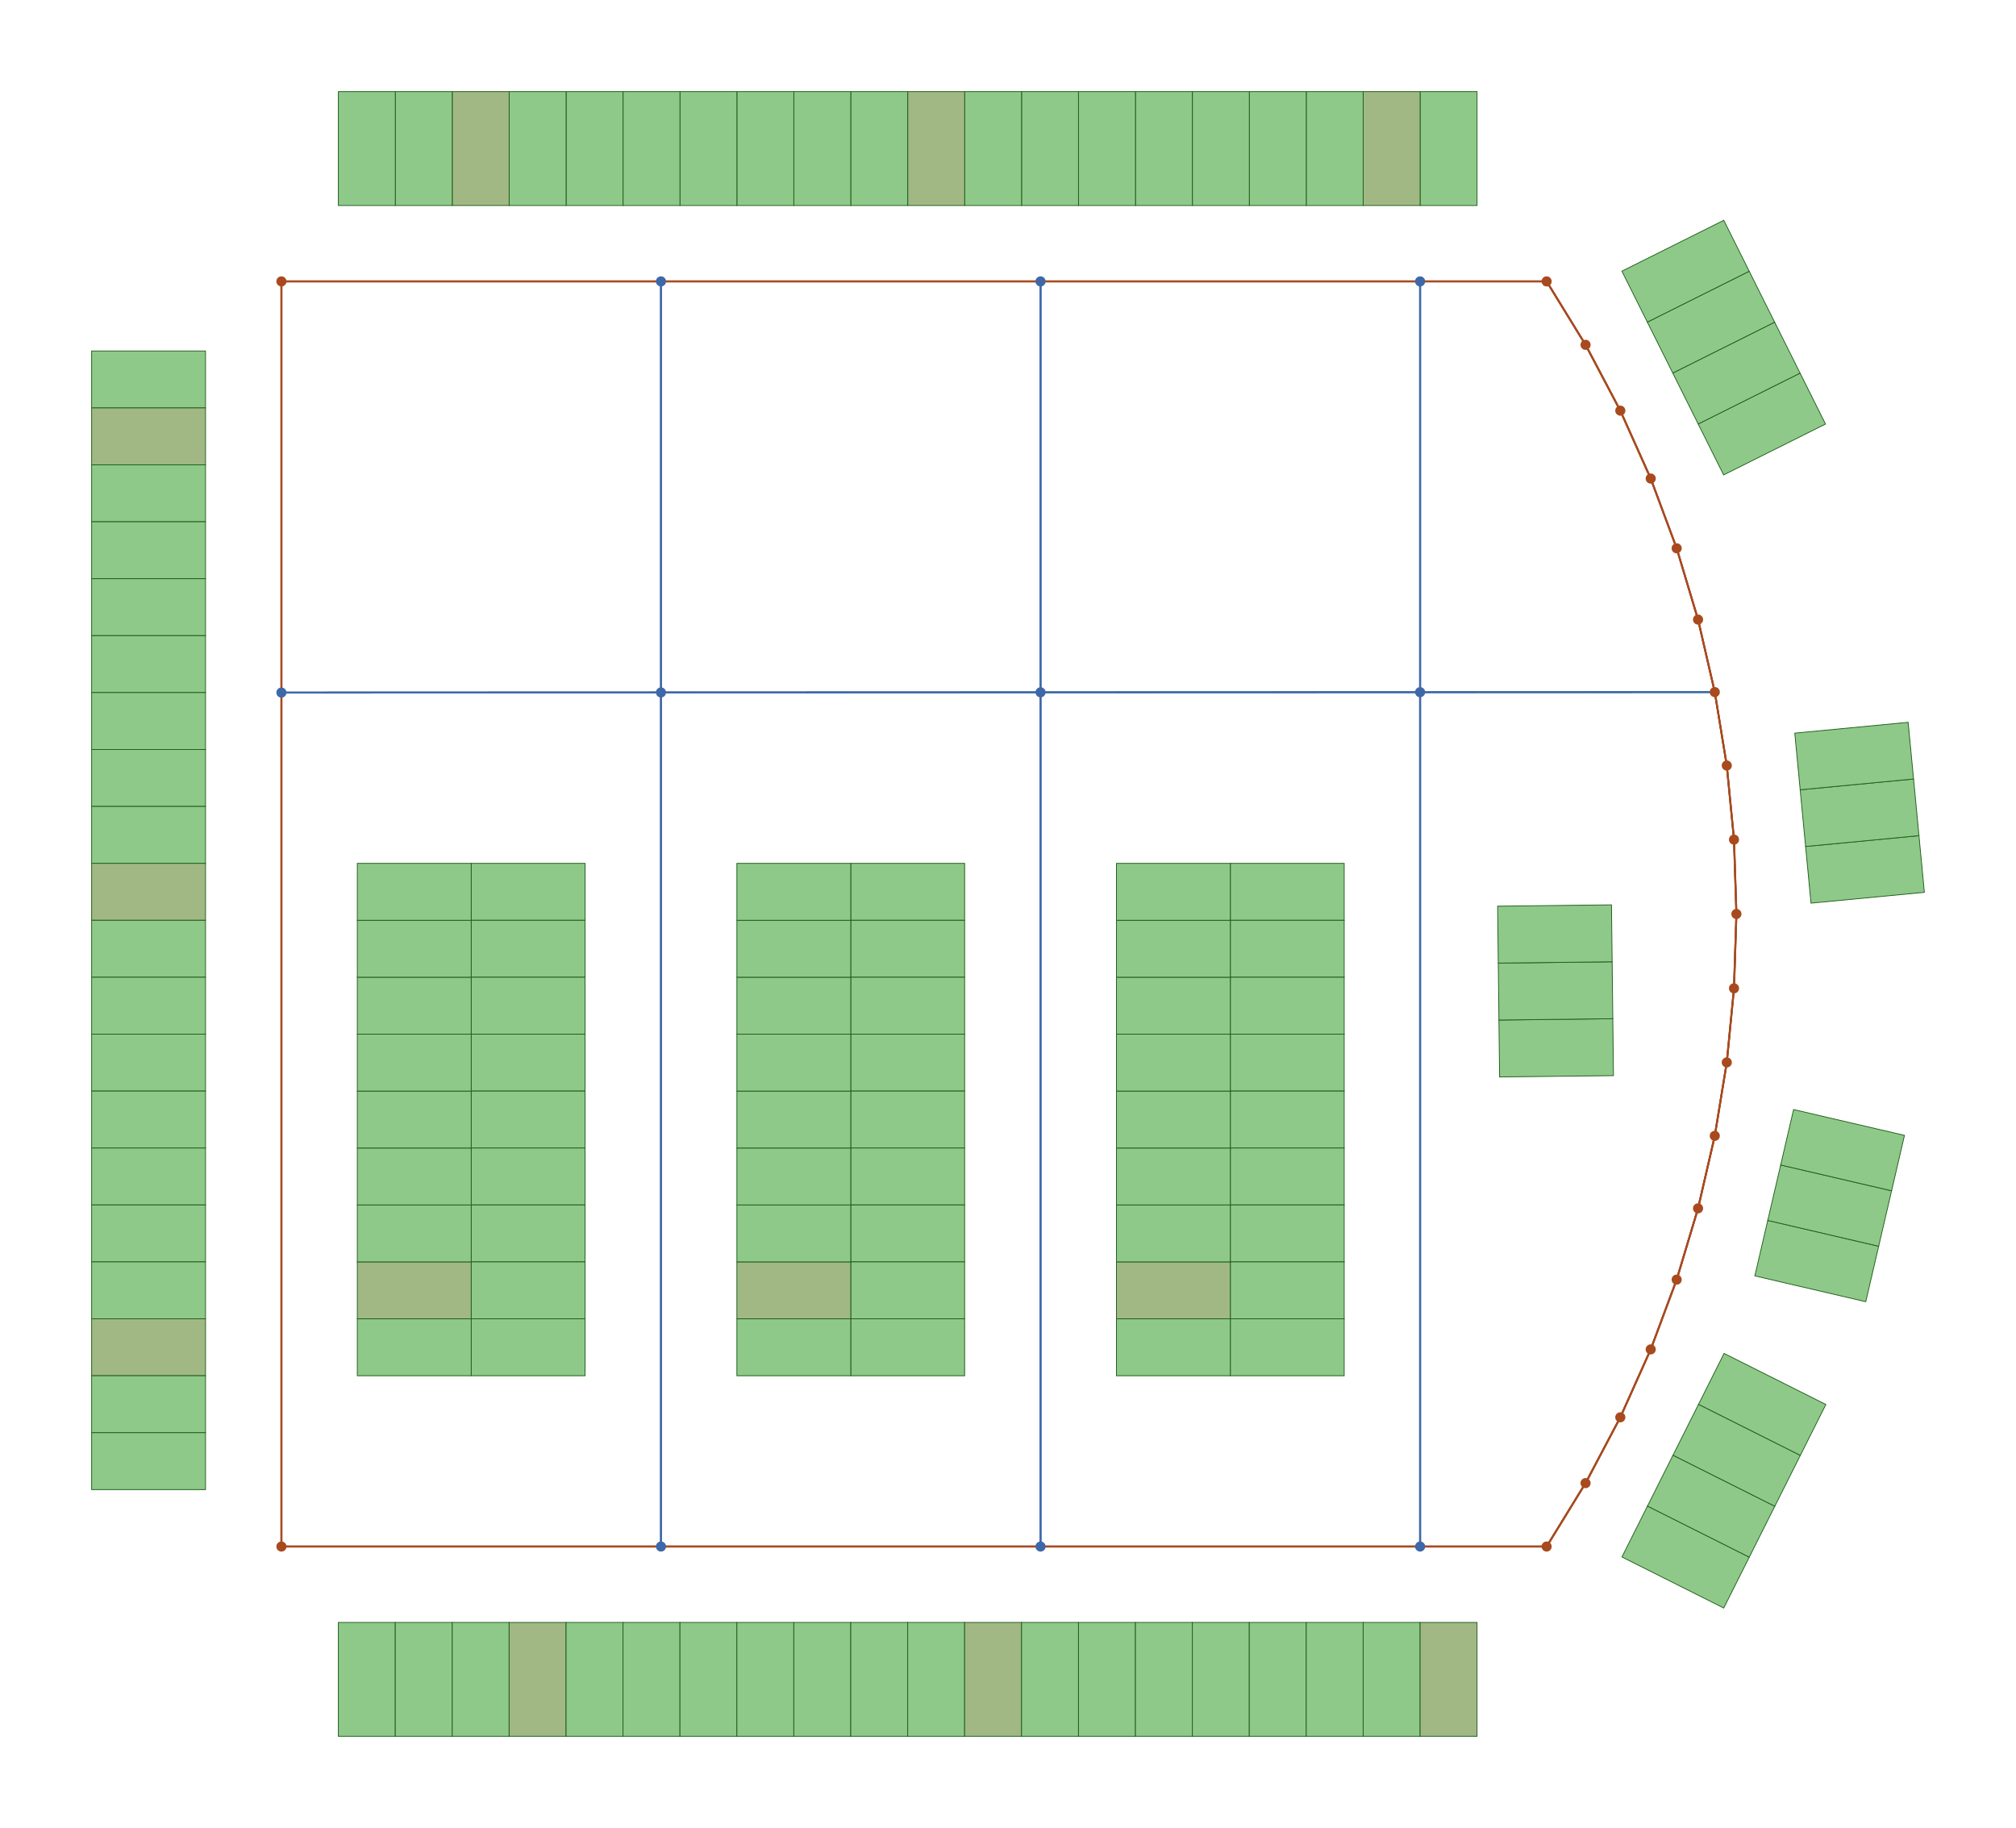
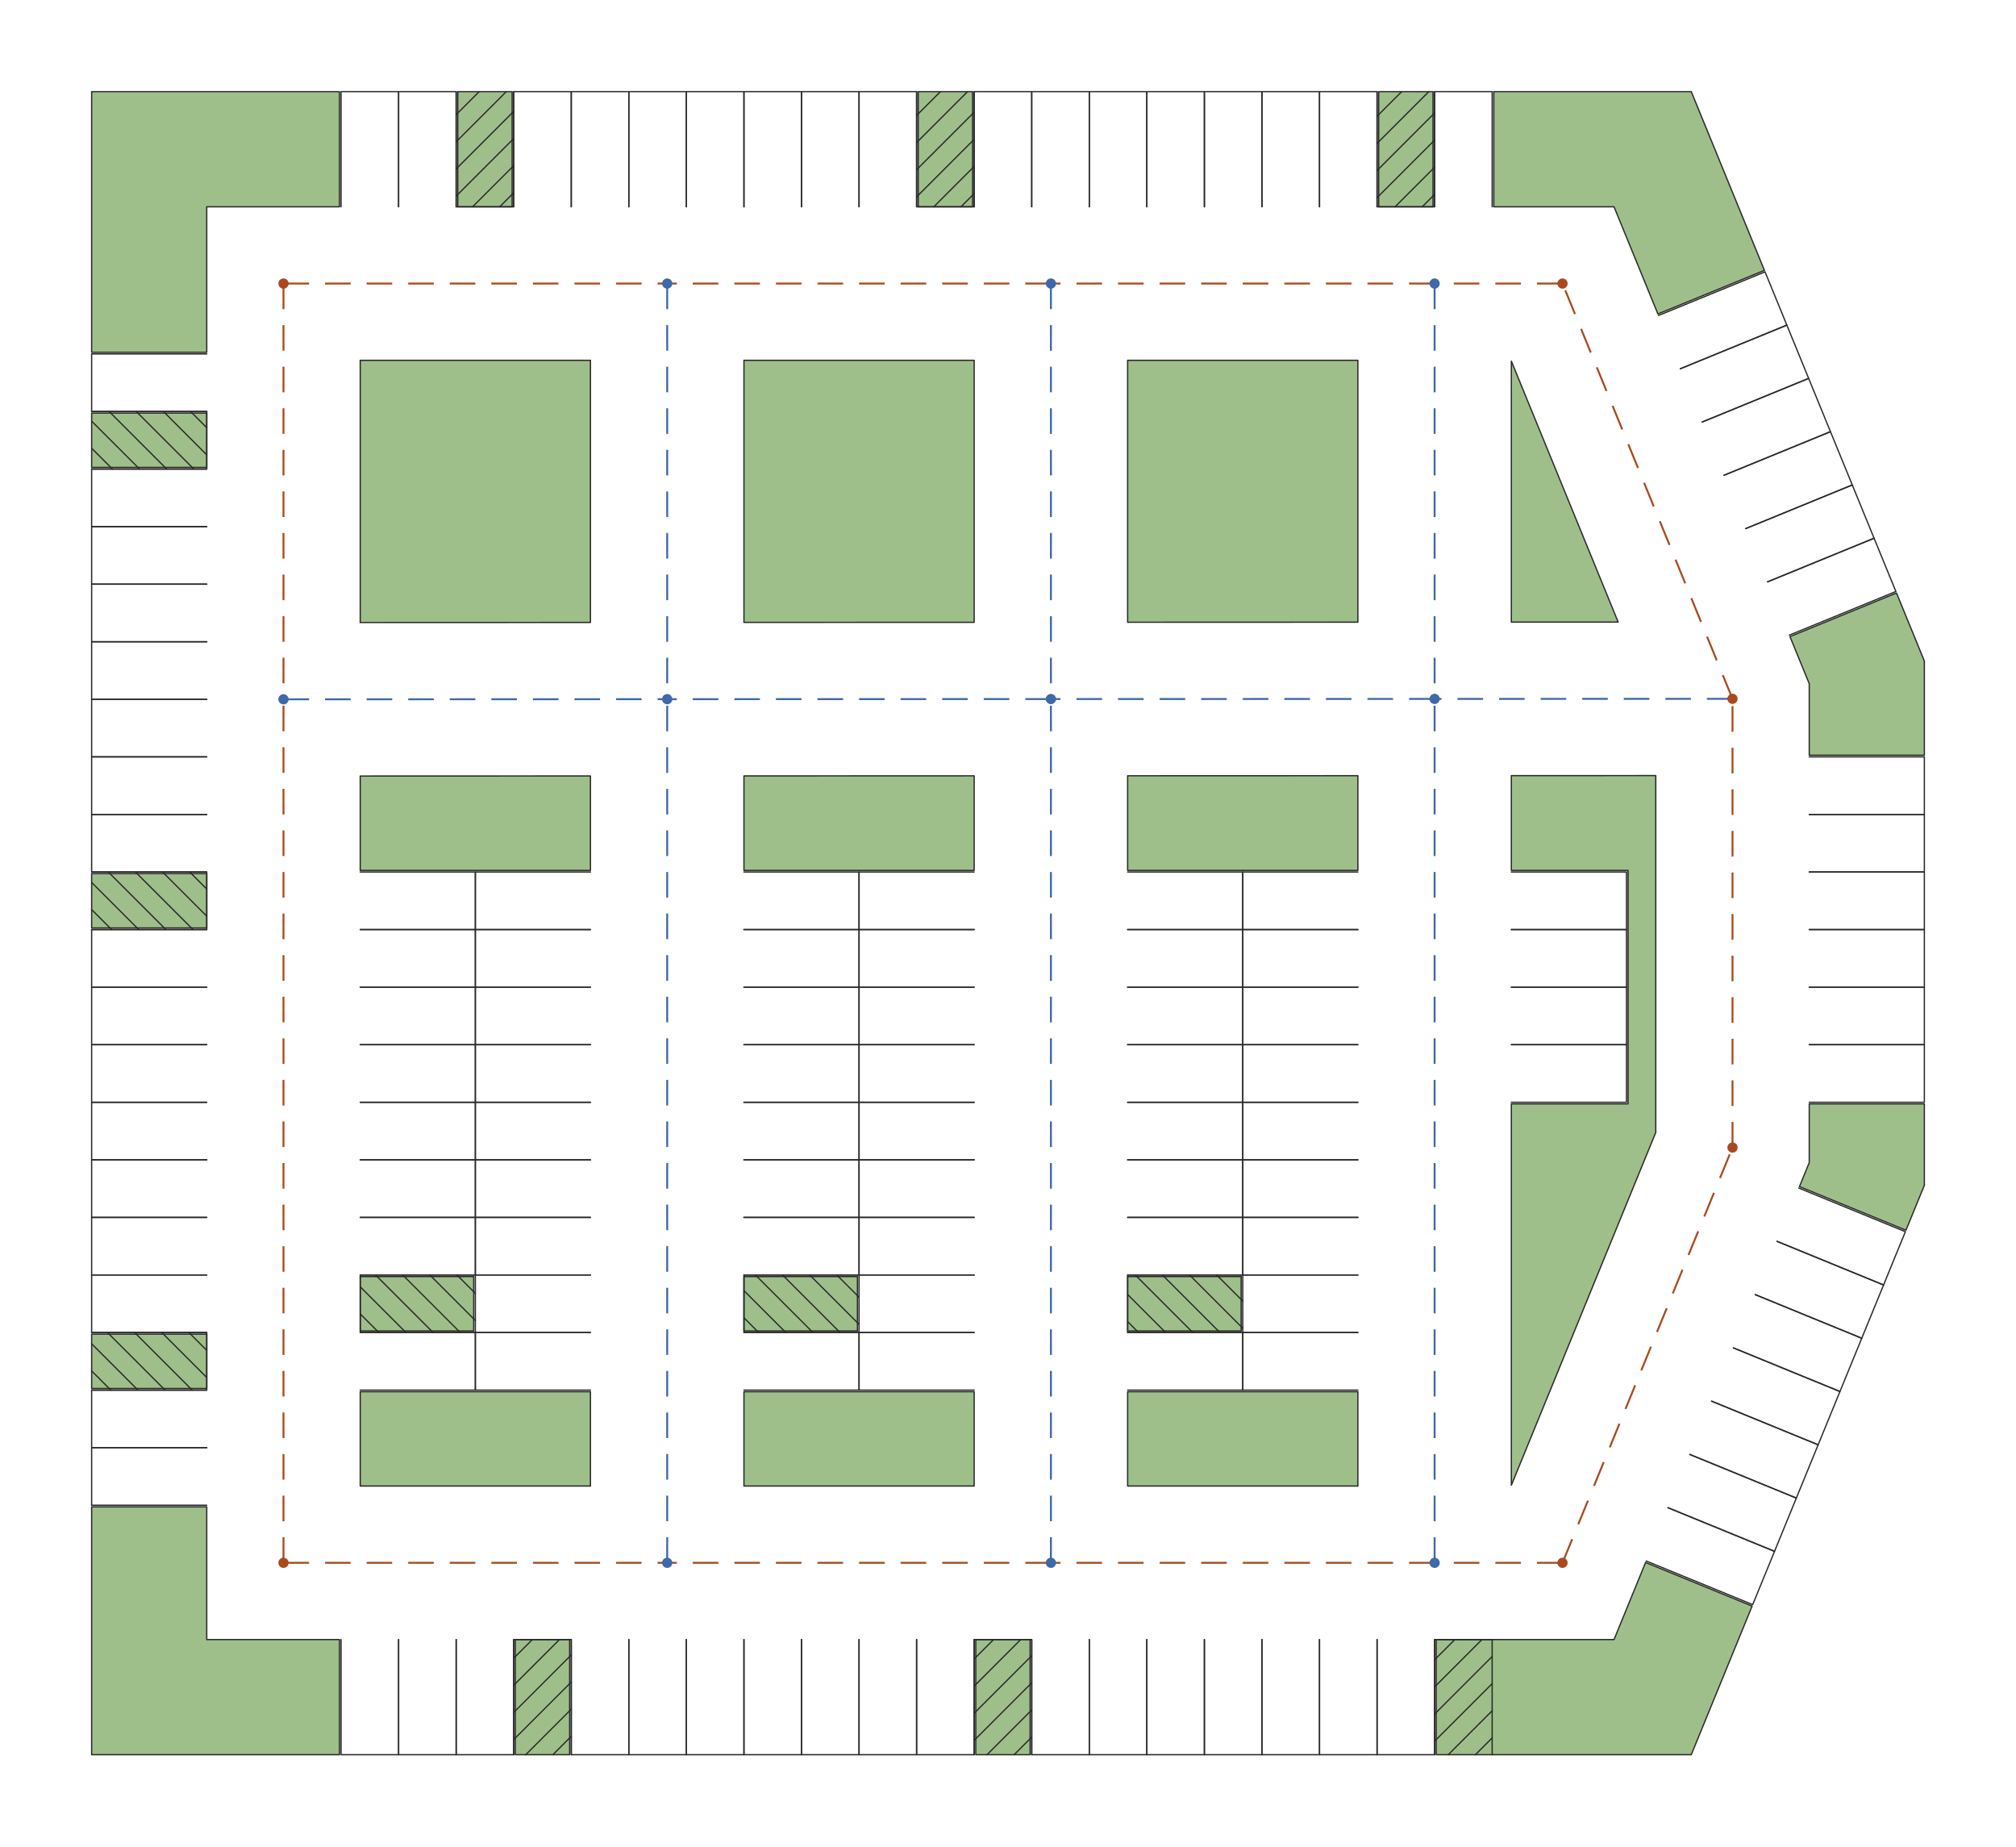
- <svg xmlns="http://www.w3.org/2000/svg" width="637.366" height="577.942" viewBox="-44.486 -44.486 318.683 288.971" preserveAspectRatio="xMidYMid meet">
-   <style>polygon,line{vector-effect:non-scaling-stroke}</style>
+ <svg xmlns="http://www.w3.org/2000/svg" width="630.479" height="577.316" viewBox="-44.329 -44.329 315.240 288.658" preserveAspectRatio="xMidYMid meet">
+   <style>polygon,polyline,line,path{vector-effect:non-scaling-stroke}</style>
  <g transform="translate(0,200) scale(1,-1)">
-     <g id="boundary" fill="none" stroke="#222" stroke-width="0.5">
-       <polygon points="0,0 200,0 206.154,10.026 211.647,20.429 216.454,31.166 220.557,42.192 223.937,53.460 226.581,64.923 228.478,76.533 229.619,88.242 230,100 229.619,111.758 228.478,123.467 226.581,135.077 223.937,146.540 220.557,157.808 216.454,168.834 211.647,179.571 206.154,189.974 200,200 0,200" />
+     <g id="islands" fill="#9fbf8a" fill-rule="evenodd" stroke="none">
+       <path d="M8.750 -30 L8.750 -12 L-12 -12 L-12 8.750 L-30 8.750 L-30 -30 Z" />
+       <path d="M-12 27.250 L-12 35.750 L-30 35.750 L-30 27.250 Z" />
+       <path d="M-12 99.250 L-12 107.750 L-30 107.750 L-30 99.250 Z" />
+       <path d="M-12 171.250 L-12 179.750 L-30 179.750 L-30 171.250 Z" />
+       <path d="M-12 189.250 L-12 212 L8.750 212 L8.750 230 L-30 230 L-30 189.250 Z" />
+       <path d="M35.750 212 L35.750 230 L27.250 230 L27.250 212 Z" />
+       <path d="M44.750 -30 L44.750 -12 L36.250 -12 L36.250 -30 Z" />
+       <path d="M107.750 212 L107.750 230 L99.250 230 L99.250 212 Z" />
+       <path d="M116.750 -30 L116.750 -12 L108.250 -12 L108.250 -30 Z" />
+       <path d="M179.750 212 L179.750 230 L171.250 230 L171.250 212 Z" />
+       <path d="M220.134 -30 L229.646 -6.768 L212.988 0.052 L208.054 -12 L180.250 -12 L180.250 -30 Z" />
+       <path d="M208.054 212 L214.916 195.240 L231.574 202.060 L220.134 230 L189.250 230 L189.250 212 Z" />
+       <path d="M238.581 137.438 L238.581 126.250 L256.581 126.250 L256.581 140.981 L252.224 151.624 L235.566 144.803 Z" />
+       <path d="M253.706 51.997 L256.581 59.019 L256.581 71.750 L238.581 71.750 L238.581 62.562 L237.049 58.818 Z" />
+       <path d="M48 12 L48 26.750 L12 26.750 L12 12 Z" />
+       <path d="M29.750 36.250 L29.750 44.750 L12 44.750 L12 36.250 Z" />
+       <path d="M48 108.250 L48 123.016 L12 123.004 L12 108.250 Z" />
+       <path d="M48 147.016 L48 188 L12 188 L12 147.004 Z" />
+       <path d="M108 12 L108 26.750 L72 26.750 L72 12 Z" />
+       <path d="M89.750 36.250 L89.750 44.750 L72 44.750 L72 36.250 Z" />
+       <path d="M108 108.250 L108 123.037 L72 123.024 L72 108.250 Z" />
+       <path d="M108 147.037 L108 188 L72 188 L72 147.024 Z" />
+       <path d="M168 12 L168 26.750 L132 26.750 L132 12 Z" />
+       <path d="M149.750 36.250 L149.750 44.750 L132 44.750 L132 36.250 Z" />
+       <path d="M168 108.250 L168 123.057 L132 123.045 L132 108.250 Z" />
+       <path d="M168 147.057 L168 188 L132 188 L132 147.045 Z" />
+       <path d="M214.581 67.284 L214.581 123.073 L192 123.065 L192 108.250 L210.250 108.250 L210.250 71.750 L192 71.750 L192 12.131 Z" />
+       <path d="M208.704 147.071 L192 187.869 L192 147.065 Z" />
    </g>
-     <g id="stalls" stroke="#1f5f1a" stroke-width="0.25">
-       <polygon points="9,-30 18,-30 18,-12 9,-12" fill="#8fc98a" />
-       <polygon points="18,-30 27,-30 27,-12 18,-12" fill="#8fc98a" />
-       <polygon points="27,-30 36,-30 36,-12 27,-12" fill="#8fc98a" />
-       <polygon points="36,-30 45,-30 45,-12 36,-12" fill="#a1b885" />
-       <polygon points="45,-30 54,-30 54,-12 45,-12" fill="#8fc98a" />
-       <polygon points="54,-30 63,-30 63,-12 54,-12" fill="#8fc98a" />
-       <polygon points="63,-30 72,-30 72,-12 63,-12" fill="#8fc98a" />
-       <polygon points="72,-30 81,-30 81,-12 72,-12" fill="#8fc98a" />
-       <polygon points="81,-30 90,-30 90,-12 81,-12" fill="#8fc98a" />
-       <polygon points="90,-30 99,-30 99,-12 90,-12" fill="#8fc98a" />
-       <polygon points="99,-30 108,-30 108,-12 99,-12" fill="#8fc98a" />
-       <polygon points="108,-30 117,-30 117,-12 108,-12" fill="#a1b885" />
-       <polygon points="117,-30 126,-30 126,-12 117,-12" fill="#8fc98a" />
-       <polygon points="126,-30 135,-30 135,-12 126,-12" fill="#8fc98a" />
-       <polygon points="135,-30 144,-30 144,-12 135,-12" fill="#8fc98a" />
-       <polygon points="144,-30 153,-30 153,-12 144,-12" fill="#8fc98a" />
-       <polygon points="153,-30 162,-30 162,-12 153,-12" fill="#8fc98a" />
-       <polygon points="162,-30 171,-30 171,-12 162,-12" fill="#8fc98a" />
-       <polygon points="171,-30 180,-30 180,-12 171,-12" fill="#8fc98a" />
-       <polygon points="180,-30 189,-30 189,-12 180,-12" fill="#a1b885" />
-       <polygon points="189,230 180,230 180,212 189,212" fill="#8fc98a" />
-       <polygon points="180,230 171,230 171,212 180,212" fill="#a1b885" />
-       <polygon points="171,230 162,230 162,212 171,212" fill="#8fc98a" />
-       <polygon points="162,230 153,230 153,212 162,212" fill="#8fc98a" />
-       <polygon points="153,230 144,230 144,212 153,212" fill="#8fc98a" />
-       <polygon points="144,230 135,230 135,212 144,212" fill="#8fc98a" />
-       <polygon points="135,230 126,230 126,212 135,212" fill="#8fc98a" />
-       <polygon points="126,230 117,230 117,212 126,212" fill="#8fc98a" />
-       <polygon points="117,230 108,230 108,212 117,212" fill="#8fc98a" />
-       <polygon points="108,230 99,230 99,212 108,212" fill="#a1b885" />
-       <polygon points="99,230 90,230 90,212 99,212" fill="#8fc98a" />
-       <polygon points="90,230 81,230 81,212 90,212" fill="#8fc98a" />
-       <polygon points="81,230 72,230 72,212 81,212" fill="#8fc98a" />
-       <polygon points="72,230 63,230 63,212 72,212" fill="#8fc98a" />
-       <polygon points="63,230 54,230 54,212 63,212" fill="#8fc98a" />
-       <polygon points="54,230 45,230 45,212 54,212" fill="#8fc98a" />
-       <polygon points="45,230 36,230 36,212 45,212" fill="#8fc98a" />
-       <polygon points="36,230 27,230 27,212 36,212" fill="#a1b885" />
-       <polygon points="27,230 18,230 18,212 27,212" fill="#8fc98a" />
-       <polygon points="18,230 9,230 9,212 18,212" fill="#8fc98a" />
-       <polygon points="-30,189 -30,180 -12,180 -12,189" fill="#8fc98a" />
-       <polygon points="-30,180 -30,171 -12,171 -12,180" fill="#a1b885" />
-       <polygon points="-30,171 -30,162 -12,162 -12,171" fill="#8fc98a" />
-       <polygon points="-30,162 -30,153 -12,153 -12,162" fill="#8fc98a" />
-       <polygon points="-30,153 -30,144 -12,144 -12,153" fill="#8fc98a" />
-       <polygon points="-30,144 -30,135 -12,135 -12,144" fill="#8fc98a" />
-       <polygon points="-30,135 -30,126 -12,126 -12,135" fill="#8fc98a" />
-       <polygon points="-30,126 -30,117 -12,117 -12,126" fill="#8fc98a" />
-       <polygon points="-30,117 -30,108 -12,108 -12,117" fill="#8fc98a" />
-       <polygon points="-30,108 -30,99 -12,99 -12,108" fill="#a1b885" />
-       <polygon points="-30,99 -30,90 -12,90 -12,99" fill="#8fc98a" />
-       <polygon points="-30,90 -30,81 -12,81 -12,90" fill="#8fc98a" />
-       <polygon points="-30,81 -30,72 -12,72 -12,81" fill="#8fc98a" />
-       <polygon points="-30,72 -30,63 -12,63 -12,72" fill="#8fc98a" />
-       <polygon points="-30,63 -30,54 -12,54 -12,63" fill="#8fc98a" />
-       <polygon points="-30,54 -30,45 -12,45 -12,54" fill="#8fc98a" />
-       <polygon points="-30,45 -30,36 -12,36 -12,45" fill="#8fc98a" />
-       <polygon points="-30,36 -30,27 -12,27 -12,36" fill="#a1b885" />
-       <polygon points="-30,27 -30,18 -12,18 -12,27" fill="#8fc98a" />
-       <polygon points="-30,18 -30,9 -12,9 -12,18" fill="#8fc98a" />
-       <polygon points="150,108 150,99 168,99 168,108" fill="#8fc98a" />
-       <polygon points="150,99 150,90 168,90 168,99" fill="#8fc98a" />
-       <polygon points="150,90 150,81 168,81 168,90" fill="#8fc98a" />
-       <polygon points="150,81 150,72 168,72 168,81" fill="#8fc98a" />
-       <polygon points="150,72 150,63 168,63 168,72" fill="#8fc98a" />
-       <polygon points="150,63 150,54 168,54 168,63" fill="#8fc98a" />
-       <polygon points="150,54 150,45 168,45 168,54" fill="#8fc98a" />
-       <polygon points="150,45 150,36 168,36 168,45" fill="#8fc98a" />
-       <polygon points="150,36 150,27 168,27 168,36" fill="#8fc98a" />
-       <polygon points="150,27 150,36 132,36 132,27" fill="#8fc98a" />
-       <polygon points="150,36 150,45 132,45 132,36" fill="#a1b885" />
-       <polygon points="150,45 150,54 132,54 132,45" fill="#8fc98a" />
-       <polygon points="150,54 150,63 132,63 132,54" fill="#8fc98a" />
-       <polygon points="150,63 150,72 132,72 132,63" fill="#8fc98a" />
-       <polygon points="150,72 150,81 132,81 132,72" fill="#8fc98a" />
-       <polygon points="150,81 150,90 132,90 132,81" fill="#8fc98a" />
-       <polygon points="150,90 150,99 132,99 132,90" fill="#8fc98a" />
-       <polygon points="150,99 150,108 132,108 132,99" fill="#8fc98a" />
-       <polygon points="90,108 90,99 108,99 108,108" fill="#8fc98a" />
-       <polygon points="90,99 90,90 108,90 108,99" fill="#8fc98a" />
-       <polygon points="90,90 90,81 108,81 108,90" fill="#8fc98a" />
-       <polygon points="90,81 90,72 108,72 108,81" fill="#8fc98a" />
-       <polygon points="90,72 90,63 108,63 108,72" fill="#8fc98a" />
-       <polygon points="90,63 90,54 108,54 108,63" fill="#8fc98a" />
-       <polygon points="90,54 90,45 108,45 108,54" fill="#8fc98a" />
-       <polygon points="90,45 90,36 108,36 108,45" fill="#8fc98a" />
-       <polygon points="90,36 90,27 108,27 108,36" fill="#8fc98a" />
-       <polygon points="90,27 90,36 72,36 72,27" fill="#8fc98a" />
-       <polygon points="90,36 90,45 72,45 72,36" fill="#a1b885" />
-       <polygon points="90,45 90,54 72,54 72,45" fill="#8fc98a" />
-       <polygon points="90,54 90,63 72,63 72,54" fill="#8fc98a" />
-       <polygon points="90,63 90,72 72,72 72,63" fill="#8fc98a" />
-       <polygon points="90,72 90,81 72,81 72,72" fill="#8fc98a" />
-       <polygon points="90,81 90,90 72,90 72,81" fill="#8fc98a" />
-       <polygon points="90,90 90,99 72,99 72,90" fill="#8fc98a" />
-       <polygon points="90,99 90,108 72,108 72,99" fill="#8fc98a" />
-       <polygon points="30,108 30,99 48,99 48,108" fill="#8fc98a" />
-       <polygon points="30,99 30,90 48,90 48,99" fill="#8fc98a" />
-       <polygon points="30,90 30,81 48,81 48,90" fill="#8fc98a" />
-       <polygon points="30,81 30,72 48,72 48,81" fill="#8fc98a" />
-       <polygon points="30,72 30,63 48,63 48,72" fill="#8fc98a" />
-       <polygon points="30,63 30,54 48,54 48,63" fill="#8fc98a" />
-       <polygon points="30,54 30,45 48,45 48,54" fill="#8fc98a" />
-       <polygon points="30,45 30,36 48,36 48,45" fill="#8fc98a" />
-       <polygon points="30,36 30,27 48,27 48,36" fill="#8fc98a" />
-       <polygon points="30,27 30,36 12,36 12,27" fill="#8fc98a" />
-       <polygon points="30,36 30,45 12,45 12,36" fill="#a1b885" />
-       <polygon points="30,45 30,54 12,54 12,45" fill="#8fc98a" />
-       <polygon points="30,54 30,63 12,63 12,54" fill="#8fc98a" />
-       <polygon points="30,63 30,72 12,72 12,63" fill="#8fc98a" />
-       <polygon points="30,72 30,81 12,81 12,72" fill="#8fc98a" />
-       <polygon points="30,81 30,90 12,90 12,81" fill="#8fc98a" />
-       <polygon points="30,90 30,99 12,99 12,90" fill="#8fc98a" />
-       <polygon points="30,99 30,108 12,108 12,99" fill="#8fc98a" />
-       <polygon points="244.084,177.451 240.064,185.503 223.959,177.462 227.980,169.410" fill="#8fc98a" />
-       <polygon points="240.064,185.503 236.043,193.555 219.939,185.514 223.959,177.462" fill="#8fc98a" />
-       <polygon points="236.043,193.555 232.023,201.607 215.919,193.566 219.939,185.514" fill="#8fc98a" />
-       <polygon points="232.023,201.607 228.002,209.659 211.898,201.618 215.919,193.566" fill="#8fc98a" />
-       <polygon points="210.564,74.442 210.460,83.442 192.461,83.233 192.565,74.234" fill="#8fc98a" />
-       <polygon points="210.460,83.442 210.356,92.441 192.357,92.233 192.461,83.233" fill="#8fc98a" />
-       <polygon points="210.356,92.441 210.252,101.440 192.253,101.232 192.357,92.233" fill="#8fc98a" />
-       <polygon points="227.996,-9.721 232.032,-1.677 215.943,6.395 211.907,-1.650" fill="#8fc98a" />
-       <polygon points="232.032,-1.677 236.068,6.367 219.979,14.439 215.943,6.395" fill="#8fc98a" />
-       <polygon points="236.068,6.367 240.104,14.411 224.015,22.483 219.979,14.439" fill="#8fc98a" />
-       <polygon points="240.104,14.411 244.140,22.456 228.051,30.528 224.015,22.483" fill="#8fc98a" />
-       <polygon points="259.712,103.421 258.857,112.381 240.938,110.670 241.793,101.711" fill="#8fc98a" />
-       <polygon points="258.857,112.381 258.002,121.340 240.083,119.630 240.938,110.670" fill="#8fc98a" />
-       <polygon points="258.002,121.340 257.147,130.299 239.228,128.589 240.083,119.630" fill="#8fc98a" />
-       <polygon points="250.447,38.704 252.488,47.470 234.956,51.551 232.916,42.785" fill="#8fc98a" />
-       <polygon points="252.488,47.470 254.528,56.236 236.997,60.317 234.956,51.551" fill="#8fc98a" />
-       <polygon points="254.528,56.236 256.568,65.001 239.037,69.082 236.997,60.317" fill="#8fc98a" />
+     <g id="stalls" stroke="none">
+ </g>
+     <g id="paint" fill="none" stroke="#2a2a2a" stroke-width="0.4" stroke-linecap="round" stroke-linejoin="round">
+       <polyline points="9,-12 9,-30 18,-30 18,-12" />
+       <polyline points="18,-12 18,-30 27,-30 27,-12" />
+       <polyline points="27,-12 27,-30 36,-30 36,-12" />
+       <polyline points="45,-30 45,-12 36,-12 36,-30" />
+       <polyline points="45,-12 45,-30 54,-30 54,-12" />
+       <polyline points="54,-12 54,-30 63,-30 63,-12" />
+       <polyline points="63,-12 63,-30 72,-30 72,-12" />
+       <polyline points="72,-12 72,-30 81,-30 81,-12" />
+       <polyline points="81,-12 81,-30 90,-30 90,-12" />
+       <polyline points="90,-12 90,-30 99,-30 99,-12" />
+       <polyline points="99,-12 99,-30 108,-30 108,-12" />
+       <polyline points="117,-30 117,-12 108,-12 108,-30" />
+       <polyline points="117,-12 117,-30 126,-30 126,-12" />
+       <polyline points="126,-12 126,-30 135,-30 135,-12" />
+       <polyline points="135,-12 135,-30 144,-30 144,-12" />
+       <polyline points="144,-12 144,-30 153,-30 153,-12" />
+       <polyline points="153,-12 153,-30 162,-30 162,-12" />
+       <polyline points="162,-12 162,-30 171,-30 171,-12" />
+       <polyline points="171,-12 171,-30 180,-30 180,-12" />
+       <polyline points="189,-30 189,-12 180,-12 180,-30" />
+       <polyline points="189,212 189,230 180,230 180,212" />
+       <polyline points="171,230 171,212 180,212 180,230" />
+       <polyline points="171,212 171,230 162,230 162,212" />
+       <polyline points="162,212 162,230 153,230 153,212" />
+       <polyline points="153,212 153,230 144,230 144,212" />
+       <polyline points="144,212 144,230 135,230 135,212" />
+       <polyline points="135,212 135,230 126,230 126,212" />
+       <polyline points="126,212 126,230 117,230 117,212" />
+       <polyline points="117,212 117,230 108,230 108,212" />
+       <polyline points="99,230 99,212 108,212 108,230" />
+       <polyline points="99,212 99,230 90,230 90,212" />
+       <polyline points="90,212 90,230 81,230 81,212" />
+       <polyline points="81,212 81,230 72,230 72,212" />
+       <polyline points="72,212 72,230 63,230 63,212" />
+       <polyline points="63,212 63,230 54,230 54,212" />
+       <polyline points="54,212 54,230 45,230 45,212" />
+       <polyline points="45,212 45,230 36,230 36,212" />
+       <polyline points="27,230 27,212 36,212 36,230" />
+       <polyline points="27,212 27,230 18,230 18,212" />
+       <polyline points="18,212 18,230 9,230 9,212" />
+       <polyline points="-12,189 -30,189 -30,180 -12,180" />
+       <polyline points="-30,171 -12,171 -12,180 -30,180" />
+       <polyline points="-12,171 -30,171 -30,162 -12,162" />
+       <polyline points="-12,162 -30,162 -30,153 -12,153" />
+       <polyline points="-12,153 -30,153 -30,144 -12,144" />
+       <polyline points="-12,144 -30,144 -30,135 -12,135" />
+       <polyline points="-12,135 -30,135 -30,126 -12,126" />
+       <polyline points="-12,126 -30,126 -30,117 -12,117" />
+       <polyline points="-12,117 -30,117 -30,108 -12,108" />
+       <polyline points="-30,99 -12,99 -12,108 -30,108" />
+       <polyline points="-12,99 -30,99 -30,90 -12,90" />
+       <polyline points="-12,90 -30,90 -30,81 -12,81" />
+       <polyline points="-12,81 -30,81 -30,72 -12,72" />
+       <polyline points="-12,72 -30,72 -30,63 -12,63" />
+       <polyline points="-12,63 -30,63 -30,54 -12,54" />
+       <polyline points="-12,54 -30,54 -30,45 -12,45" />
+       <polyline points="-12,45 -30,45 -30,36 -12,36" />
+       <polyline points="-30,27 -12,27 -12,36 -30,36" />
+       <polyline points="-12,27 -30,27 -30,18 -12,18" />
+       <polyline points="-12,18 -30,18 -30,9 -12,9" />
+       <polyline points="168,108 150,108 150,99 168,99" />
+       <polyline points="168,99 150,99 150,90 168,90" />
+       <polyline points="168,90 150,90 150,81 168,81" />
+       <polyline points="168,81 150,81 150,72 168,72" />
+       <polyline points="168,72 150,72 150,63 168,63" />
+       <polyline points="168,63 150,63 150,54 168,54" />
+       <polyline points="168,54 150,54 150,45 168,45" />
+       <polyline points="168,45 150,45 150,36 168,36" />
+       <polyline points="168,36 150,36 150,27 168,27" />
+       <polyline points="132,27 150,27 150,36 132,36" />
+       <polyline points="150,45 132,45 132,36 150,36" />
+       <polyline points="132,45 150,45 150,54 132,54" />
+       <polyline points="132,54 150,54 150,63 132,63" />
+       <polyline points="132,63 150,63 150,72 132,72" />
+       <polyline points="132,72 150,72 150,81 132,81" />
+       <polyline points="132,81 150,81 150,90 132,90" />
+       <polyline points="132,90 150,90 150,99 132,99" />
+       <polyline points="132,99 150,99 150,108 132,108" />
+       <polyline points="108,108 90,108 90,99 108,99" />
+       <polyline points="108,99 90,99 90,90 108,90" />
+       <polyline points="108,90 90,90 90,81 108,81" />
+       <polyline points="108,81 90,81 90,72 108,72" />
+       <polyline points="108,72 90,72 90,63 108,63" />
+       <polyline points="108,63 90,63 90,54 108,54" />
+       <polyline points="108,54 90,54 90,45 108,45" />
+       <polyline points="108,45 90,45 90,36 108,36" />
+       <polyline points="108,36 90,36 90,27 108,27" />
+       <polyline points="72,27 90,27 90,36 72,36" />
+       <polyline points="90,45 72,45 72,36 90,36" />
+       <polyline points="72,45 90,45 90,54 72,54" />
+       <polyline points="72,54 90,54 90,63 72,63" />
+       <polyline points="72,63 90,63 90,72 72,72" />
+       <polyline points="72,72 90,72 90,81 72,81" />
+       <polyline points="72,81 90,81 90,90 72,90" />
+       <polyline points="72,90 90,90 90,99 72,99" />
+       <polyline points="72,99 90,99 90,108 72,108" />
+       <polyline points="48,108 30,108 30,99 48,99" />
+       <polyline points="48,99 30,99 30,90 48,90" />
+       <polyline points="48,90 30,90 30,81 48,81" />
+       <polyline points="48,81 30,81 30,72 48,72" />
+       <polyline points="48,72 30,72 30,63 48,63" />
+       <polyline points="48,63 30,63 30,54 48,54" />
+       <polyline points="48,54 30,54 30,45 48,45" />
+       <polyline points="48,45 30,45 30,36 48,36" />
+       <polyline points="48,36 30,36 30,27 48,27" />
+       <polyline points="12,27 30,27 30,36 12,36" />
+       <polyline points="30,45 12,45 12,36 30,36" />
+       <polyline points="12,45 30,45 30,54 12,54" />
+       <polyline points="12,54 30,54 30,63 12,63" />
+       <polyline points="12,63 30,63 30,72 12,72" />
+       <polyline points="12,72 30,72 30,81 12,81" />
+       <polyline points="12,81 30,81 30,90 12,90" />
+       <polyline points="12,90 30,90 30,99 12,99" />
+       <polyline points="12,99 30,99 30,108 12,108" />
+       <polyline points="238.581,72 256.581,72 256.581,81 238.581,81" />
+       <polyline points="238.581,81 256.581,81 256.581,90 238.581,90" />
+       <polyline points="238.581,90 256.581,90 256.581,99 238.581,99" />
+       <polyline points="238.581,99 256.581,99 256.581,108 238.581,108" />
+       <polyline points="238.581,108 256.581,108 256.581,117 238.581,117" />
+       <polyline points="238.581,117 256.581,117 256.581,126 238.581,126" />
+       <polyline points="213.083,0.284 229.741,-6.537 233.151,1.792 216.493,8.613" />
+       <polyline points="216.493,8.613 233.151,1.792 236.561,10.121 219.903,16.942" />
+       <polyline points="219.903,16.942 236.561,10.121 239.971,18.450 223.313,25.270" />
+       <polyline points="223.313,25.270 239.971,18.450 243.381,26.779 226.723,33.599" />
+       <polyline points="226.723,33.599 243.381,26.779 246.791,35.108 230.134,41.928" />
+       <polyline points="230.134,41.928 246.791,35.108 250.202,43.437 233.544,50.257" />
+       <polyline points="233.544,50.257 250.202,43.437 253.612,51.766 236.954,58.586" />
+       <polyline points="235.471,145.035 252.129,151.855 248.719,160.184 232.061,153.364" />
+       <polyline points="232.061,153.364 248.719,160.184 245.309,168.513 228.651,161.693" />
+       <polyline points="228.651,161.693 245.309,168.513 241.899,176.842 225.241,170.021" />
+       <polyline points="225.241,170.021 241.899,176.842 238.489,185.171 221.831,178.350" />
+       <polyline points="221.831,178.350 238.489,185.171 235.079,193.500 218.421,186.679" />
+       <polyline points="218.421,186.679 235.079,193.500 231.668,201.828 215.011,195.008" />
+       <polyline points="192,72 210,72 210,81 192,81" />
+       <polyline points="192,81 210,81 210,90 192,90" />
+       <polyline points="192,90 210,90 210,99 192,99" />
+       <polyline points="192,99 210,99 210,108 192,108" />
+       <line x1="42.125" y1="-30" x2="45" y2="-27.125" />
+       <line x1="37.882" y1="-30" x2="45" y2="-22.882" />
+       <line x1="36" y1="-27.640" x2="45" y2="-18.640" />
+       <line x1="36" y1="-23.397" x2="45" y2="-14.397" />
+       <line x1="36" y1="-19.154" x2="43.154" y2="-12" />
+       <line x1="36" y1="-14.912" x2="38.912" y2="-12" />
+       <line x1="114.250" y1="-30" x2="117" y2="-27.250" />
+       <line x1="110.007" y1="-30" x2="117" y2="-23.007" />
+       <line x1="108" y1="-27.765" x2="117" y2="-18.765" />
+       <line x1="108" y1="-23.522" x2="117" y2="-14.522" />
+       <line x1="108" y1="-19.279" x2="115.279" y2="-12" />
+       <line x1="108" y1="-15.037" x2="111.037" y2="-12" />
+       <line x1="186.375" y1="-30" x2="189" y2="-27.375" />
+       <line x1="182.132" y1="-30" x2="189" y2="-23.132" />
+       <line x1="180" y1="-27.889" x2="189" y2="-18.889" />
+       <line x1="180" y1="-23.647" x2="189" y2="-14.647" />
+       <line x1="180" y1="-19.404" x2="187.404" y2="-12" />
+       <line x1="180" y1="-15.161" x2="183.161" y2="-12" />
+       <line x1="174.846" y1="230" x2="171" y2="226.154" />
+       <line x1="179.088" y1="230" x2="171" y2="221.912" />
+       <line x1="180" y1="226.669" x2="171" y2="217.669" />
+       <line x1="180" y1="222.426" x2="171" y2="213.426" />
+       <line x1="180" y1="218.184" x2="173.816" y2="212" />
+       <line x1="180" y1="213.941" x2="178.059" y2="212" />
+       <line x1="102.721" y1="230" x2="99" y2="226.279" />
+       <line x1="106.963" y1="230" x2="99" y2="222.037" />
+       <line x1="108" y1="226.794" x2="99" y2="217.794" />
+       <line x1="108" y1="222.551" x2="99" y2="213.551" />
+       <line x1="108" y1="218.309" x2="101.691" y2="212" />
+       <line x1="108" y1="214.066" x2="105.934" y2="212" />
+       <line x1="30.596" y1="230" x2="27" y2="226.404" />
+       <line x1="34.839" y1="230" x2="27" y2="222.161" />
+       <line x1="36" y1="226.919" x2="27" y2="217.919" />
+       <line x1="36" y1="222.676" x2="27" y2="213.676" />
+       <line x1="36" y1="218.434" x2="29.566" y2="212" />
+       <line x1="36" y1="214.191" x2="33.809" y2="212" />
+       <line x1="-30" y1="174.250" x2="-26.750" y2="171" />
+       <line x1="-30" y1="178.492" x2="-22.508" y2="171" />
+       <line x1="-27.265" y1="180" x2="-18.265" y2="171" />
+       <line x1="-23.022" y1="180" x2="-14.022" y2="171" />
+       <line x1="-18.780" y1="180" x2="-12" y2="173.220" />
+       <line x1="-14.537" y1="180" x2="-12" y2="177.463" />
+       <line x1="-30" y1="102.125" x2="-26.875" y2="99" />
+       <line x1="-30" y1="106.368" x2="-22.632" y2="99" />
+       <line x1="-27.390" y1="108" x2="-18.390" y2="99" />
+       <line x1="-23.147" y1="108" x2="-14.147" y2="99" />
+       <line x1="-18.905" y1="108" x2="-12" y2="101.095" />
+       <line x1="-14.662" y1="108" x2="-12" y2="105.338" />
+       <line x1="-30" y1="30" x2="-27" y2="27" />
+       <line x1="-30" y1="34.243" x2="-22.757" y2="27" />
+       <line x1="-27.515" y1="36" x2="-18.515" y2="27" />
+       <line x1="-23.272" y1="36" x2="-14.272" y2="27" />
+       <line x1="-19.029" y1="36" x2="-12" y2="28.971" />
+       <line x1="-14.787" y1="36" x2="-12" y2="33.213" />
+       <line x1="150" y1="40.919" x2="145.919" y2="45" />
+       <line x1="150" y1="36.676" x2="141.676" y2="45" />
+       <line x1="146.434" y1="36" x2="137.434" y2="45" />
+       <line x1="142.191" y1="36" x2="133.191" y2="45" />
+       <line x1="137.948" y1="36" x2="132" y2="41.948" />
+       <line x1="133.706" y1="36" x2="132" y2="37.706" />
+       <line x1="90" y1="41.522" x2="86.522" y2="45" />
+       <line x1="90" y1="37.279" x2="82.279" y2="45" />
+       <line x1="87.037" y1="36" x2="78.037" y2="45" />
+       <line x1="82.794" y1="36" x2="73.794" y2="45" />
+       <line x1="78.551" y1="36" x2="72" y2="42.551" />
+       <line x1="74.309" y1="36" x2="72" y2="38.309" />
+       <line x1="30" y1="42.125" x2="27.125" y2="45" />
+       <line x1="30" y1="37.882" x2="22.882" y2="45" />
+       <line x1="27.640" y1="36" x2="18.640" y2="45" />
+       <line x1="23.397" y1="36" x2="14.397" y2="45" />
+       <line x1="19.154" y1="36" x2="12" y2="43.154" />
+       <line x1="14.912" y1="36" x2="12" y2="38.912" />
+       <path d="M8.750 -30 L8.750 -12 L-12 -12 L-12 8.750 L-30 8.750 L-30 -30 Z" />
+       <path d="M-12 27.250 L-12 35.750 L-30 35.750 L-30 27.250 Z" />
+       <path d="M-12 99.250 L-12 107.750 L-30 107.750 L-30 99.250 Z" />
+       <path d="M-12 171.250 L-12 179.750 L-30 179.750 L-30 171.250 Z" />
+       <path d="M-12 189.250 L-12 212 L8.750 212 L8.750 230 L-30 230 L-30 189.250 Z" />
+       <path d="M35.750 212 L35.750 230 L27.250 230 L27.250 212 Z" />
+       <path d="M44.750 -30 L44.750 -12 L36.250 -12 L36.250 -30 Z" />
+       <path d="M107.750 212 L107.750 230 L99.250 230 L99.250 212 Z" />
+       <path d="M116.750 -30 L116.750 -12 L108.250 -12 L108.250 -30 Z" />
+       <path d="M179.750 212 L179.750 230 L171.250 230 L171.250 212 Z" />
+       <path d="M220.134 -30 L229.646 -6.768 L212.988 0.052 L208.054 -12 L180.250 -12 L180.250 -30 Z" />
+       <path d="M208.054 212 L214.916 195.240 L231.574 202.060 L220.134 230 L189.250 230 L189.250 212 Z" />
+       <path d="M238.581 137.438 L238.581 126.250 L256.581 126.250 L256.581 140.981 L252.224 151.624 L235.566 144.803 Z" />
+       <path d="M253.706 51.997 L256.581 59.019 L256.581 71.750 L238.581 71.750 L238.581 62.562 L237.049 58.818 Z" />
+       <path d="M48 12 L48 26.750 L12 26.750 L12 12 Z" />
+       <path d="M29.750 36.250 L29.750 44.750 L12 44.750 L12 36.250 Z" />
+       <path d="M48 108.250 L48 123.016 L12 123.004 L12 108.250 Z" />
+       <path d="M48 147.016 L48 188 L12 188 L12 147.004 Z" />
+       <path d="M108 12 L108 26.750 L72 26.750 L72 12 Z" />
+       <path d="M89.750 36.250 L89.750 44.750 L72 44.750 L72 36.250 Z" />
+       <path d="M108 108.250 L108 123.037 L72 123.024 L72 108.250 Z" />
+       <path d="M108 147.037 L108 188 L72 188 L72 147.024 Z" />
+       <path d="M168 12 L168 26.750 L132 26.750 L132 12 Z" />
+       <path d="M149.750 36.250 L149.750 44.750 L132 44.750 L132 36.250 Z" />
+       <path d="M168 108.250 L168 123.057 L132 123.045 L132 108.250 Z" />
+       <path d="M168 147.057 L168 188 L132 188 L132 147.045 Z" />
+       <path d="M214.581 67.284 L214.581 123.073 L192 123.065 L192 108.250 L210.250 108.250 L210.250 71.750 L192 71.750 L192 12.131 Z" />
+       <path d="M208.704 147.071 L192 187.869 L192 147.065 Z" />
    </g>
    <g id="graph">
-       <line x1="0" y1="0" x2="60" y2="0" stroke="#a84a1e" stroke-width="0.6" />
-       <line x1="60" y1="0" x2="0" y2="0" stroke="#a84a1e" stroke-width="0.6" />
-       <line x1="60" y1="0" x2="120" y2="0" stroke="#a84a1e" stroke-width="0.6" />
-       <line x1="120" y1="0" x2="60" y2="0" stroke="#a84a1e" stroke-width="0.6" />
-       <line x1="120" y1="0" x2="180" y2="0" stroke="#a84a1e" stroke-width="0.6" />
-       <line x1="180" y1="0" x2="120" y2="0" stroke="#a84a1e" stroke-width="0.6" />
-       <line x1="180" y1="0" x2="200" y2="0" stroke="#a84a1e" stroke-width="0.6" />
-       <line x1="200" y1="0" x2="180" y2="0" stroke="#a84a1e" stroke-width="0.6" />
-       <line x1="200" y1="0" x2="206.154" y2="10.026" stroke="#a84a1e" stroke-width="0.6" />
-       <line x1="206.154" y1="10.026" x2="200" y2="0" stroke="#a84a1e" stroke-width="0.6" />
-       <line x1="206.154" y1="10.026" x2="211.647" y2="20.429" stroke="#a84a1e" stroke-width="0.6" />
-       <line x1="211.647" y1="20.429" x2="206.154" y2="10.026" stroke="#a84a1e" stroke-width="0.6" />
-       <line x1="211.647" y1="20.429" x2="216.454" y2="31.166" stroke="#a84a1e" stroke-width="0.6" />
-       <line x1="216.454" y1="31.166" x2="211.647" y2="20.429" stroke="#a84a1e" stroke-width="0.6" />
-       <line x1="216.454" y1="31.166" x2="220.557" y2="42.192" stroke="#a84a1e" stroke-width="0.6" />
-       <line x1="220.557" y1="42.192" x2="216.454" y2="31.166" stroke="#a84a1e" stroke-width="0.6" />
-       <line x1="220.557" y1="42.192" x2="223.937" y2="53.460" stroke="#a84a1e" stroke-width="0.6" />
-       <line x1="223.937" y1="53.460" x2="220.557" y2="42.192" stroke="#a84a1e" stroke-width="0.6" />
-       <line x1="223.937" y1="53.460" x2="226.581" y2="64.923" stroke="#a84a1e" stroke-width="0.6" />
-       <line x1="226.581" y1="64.923" x2="223.937" y2="53.460" stroke="#a84a1e" stroke-width="0.6" />
-       <line x1="226.581" y1="64.923" x2="228.478" y2="76.533" stroke="#a84a1e" stroke-width="0.6" />
-       <line x1="228.478" y1="76.533" x2="226.581" y2="64.923" stroke="#a84a1e" stroke-width="0.6" />
-       <line x1="228.478" y1="76.533" x2="229.619" y2="88.242" stroke="#a84a1e" stroke-width="0.6" />
-       <line x1="229.619" y1="88.242" x2="228.478" y2="76.533" stroke="#a84a1e" stroke-width="0.6" />
-       <line x1="229.619" y1="88.242" x2="230" y2="100" stroke="#a84a1e" stroke-width="0.6" />
-       <line x1="230" y1="100" x2="229.619" y2="88.242" stroke="#a84a1e" stroke-width="0.6" />
-       <line x1="230" y1="100" x2="229.619" y2="111.758" stroke="#a84a1e" stroke-width="0.6" />
-       <line x1="229.619" y1="111.758" x2="230" y2="100" stroke="#a84a1e" stroke-width="0.6" />
-       <line x1="229.619" y1="111.758" x2="228.478" y2="123.467" stroke="#a84a1e" stroke-width="0.6" />
-       <line x1="228.478" y1="123.467" x2="229.619" y2="111.758" stroke="#a84a1e" stroke-width="0.6" />
-       <line x1="228.478" y1="123.467" x2="226.581" y2="135.077" stroke="#a84a1e" stroke-width="0.6" />
-       <line x1="226.581" y1="135.077" x2="228.478" y2="123.467" stroke="#a84a1e" stroke-width="0.6" />
-       <line x1="226.581" y1="135.077" x2="226.581" y2="135.077" stroke="#a84a1e" stroke-width="0.6" />
-       <line x1="226.581" y1="135.077" x2="226.581" y2="135.077" stroke="#a84a1e" stroke-width="0.6" />
-       <line x1="226.581" y1="135.077" x2="223.937" y2="146.540" stroke="#a84a1e" stroke-width="0.6" />
-       <line x1="223.937" y1="146.540" x2="226.581" y2="135.077" stroke="#a84a1e" stroke-width="0.6" />
-       <line x1="223.937" y1="146.540" x2="220.557" y2="157.808" stroke="#a84a1e" stroke-width="0.6" />
-       <line x1="220.557" y1="157.808" x2="223.937" y2="146.540" stroke="#a84a1e" stroke-width="0.6" />
-       <line x1="220.557" y1="157.808" x2="216.454" y2="168.834" stroke="#a84a1e" stroke-width="0.6" />
-       <line x1="216.454" y1="168.834" x2="220.557" y2="157.808" stroke="#a84a1e" stroke-width="0.6" />
-       <line x1="216.454" y1="168.834" x2="211.647" y2="179.571" stroke="#a84a1e" stroke-width="0.6" />
-       <line x1="211.647" y1="179.571" x2="216.454" y2="168.834" stroke="#a84a1e" stroke-width="0.6" />
-       <line x1="211.647" y1="179.571" x2="206.154" y2="189.974" stroke="#a84a1e" stroke-width="0.6" />
-       <line x1="206.154" y1="189.974" x2="211.647" y2="179.571" stroke="#a84a1e" stroke-width="0.6" />
-       <line x1="206.154" y1="189.974" x2="200" y2="200" stroke="#a84a1e" stroke-width="0.6" />
-       <line x1="200" y1="200" x2="206.154" y2="189.974" stroke="#a84a1e" stroke-width="0.6" />
-       <line x1="200" y1="200" x2="180" y2="200" stroke="#a84a1e" stroke-width="0.6" />
-       <line x1="180" y1="200" x2="200" y2="200" stroke="#a84a1e" stroke-width="0.6" />
-       <line x1="180" y1="200" x2="120" y2="200" stroke="#a84a1e" stroke-width="0.6" />
-       <line x1="120" y1="200" x2="180" y2="200" stroke="#a84a1e" stroke-width="0.6" />
-       <line x1="120" y1="200" x2="60" y2="200" stroke="#a84a1e" stroke-width="0.6" />
-       <line x1="60" y1="200" x2="120" y2="200" stroke="#a84a1e" stroke-width="0.6" />
-       <line x1="60" y1="200" x2="0" y2="200" stroke="#a84a1e" stroke-width="0.6" />
-       <line x1="0" y1="200" x2="60" y2="200" stroke="#a84a1e" stroke-width="0.6" />
-       <line x1="0" y1="200" x2="0" y2="135" stroke="#a84a1e" stroke-width="0.6" />
-       <line x1="0" y1="135" x2="0" y2="200" stroke="#a84a1e" stroke-width="0.6" />
-       <line x1="0" y1="135" x2="0" y2="0" stroke="#a84a1e" stroke-width="0.6" />
-       <line x1="0" y1="0" x2="0" y2="135" stroke="#a84a1e" stroke-width="0.6" />
-       <line x1="180" y1="0" x2="180" y2="135.061" stroke="#3e68a8" stroke-width="0.6" />
-       <line x1="180" y1="135.061" x2="180" y2="0" stroke="#3e68a8" stroke-width="0.6" />
-       <line x1="180" y1="135.061" x2="180" y2="200" stroke="#3e68a8" stroke-width="0.6" />
-       <line x1="180" y1="200" x2="180" y2="135.061" stroke="#3e68a8" stroke-width="0.6" />
-       <line x1="120" y1="0" x2="120" y2="135.041" stroke="#3e68a8" stroke-width="0.6" />
-       <line x1="120" y1="135.041" x2="120" y2="0" stroke="#3e68a8" stroke-width="0.6" />
-       <line x1="120" y1="135.041" x2="120" y2="200" stroke="#3e68a8" stroke-width="0.6" />
-       <line x1="120" y1="200" x2="120" y2="135.041" stroke="#3e68a8" stroke-width="0.6" />
-       <line x1="60" y1="0" x2="60" y2="135.020" stroke="#3e68a8" stroke-width="0.6" />
-       <line x1="60" y1="135.020" x2="60" y2="0" stroke="#3e68a8" stroke-width="0.6" />
-       <line x1="60" y1="135.020" x2="60" y2="200" stroke="#3e68a8" stroke-width="0.6" />
-       <line x1="60" y1="200" x2="60" y2="135.020" stroke="#3e68a8" stroke-width="0.6" />
-       <line x1="226.581" y1="135.077" x2="180" y2="135.061" stroke="#3e68a8" stroke-width="0.6" />
-       <line x1="180" y1="135.061" x2="226.581" y2="135.077" stroke="#3e68a8" stroke-width="0.6" />
-       <line x1="180" y1="135.061" x2="120" y2="135.041" stroke="#3e68a8" stroke-width="0.6" />
-       <line x1="120" y1="135.041" x2="180" y2="135.061" stroke="#3e68a8" stroke-width="0.6" />
-       <line x1="120" y1="135.041" x2="60" y2="135.020" stroke="#3e68a8" stroke-width="0.6" />
-       <line x1="60" y1="135.020" x2="120" y2="135.041" stroke="#3e68a8" stroke-width="0.6" />
-       <line x1="60" y1="135.020" x2="0" y2="135" stroke="#3e68a8" stroke-width="0.6" />
-       <line x1="0" y1="135" x2="60" y2="135.020" stroke="#3e68a8" stroke-width="0.6" />
+       <line x1="0" y1="0" x2="60" y2="0" stroke="#a84a1e" stroke-width="0.6" stroke-dasharray="8 5" />
+       <line x1="120" y1="0" x2="60" y2="0" stroke="#a84a1e" stroke-width="0.6" stroke-dasharray="8 5" />
+       <line x1="180" y1="0" x2="120" y2="0" stroke="#a84a1e" stroke-width="0.6" stroke-dasharray="8 5" />
+       <line x1="200" y1="0" x2="180" y2="0" stroke="#a84a1e" stroke-width="0.6" stroke-dasharray="8 5" />
+       <line x1="200" y1="0" x2="226.581" y2="64.923" stroke="#a84a1e" stroke-width="0.6" stroke-dasharray="8 5" />
+       <line x1="226.581" y1="64.923" x2="226.581" y2="135.077" stroke="#a84a1e" stroke-width="0.6" stroke-dasharray="8 5" />
+       <line x1="226.581" y1="135.077" x2="226.581" y2="135.077" stroke="#a84a1e" stroke-width="0.6" stroke-dasharray="8 5" />
+       <line x1="226.581" y1="135.077" x2="200" y2="200" stroke="#a84a1e" stroke-width="0.6" stroke-dasharray="8 5" />
+       <line x1="200" y1="200" x2="180" y2="200" stroke="#a84a1e" stroke-width="0.6" stroke-dasharray="8 5" />
+       <line x1="180" y1="200" x2="120" y2="200" stroke="#a84a1e" stroke-width="0.6" stroke-dasharray="8 5" />
+       <line x1="120" y1="200" x2="60" y2="200" stroke="#a84a1e" stroke-width="0.6" stroke-dasharray="8 5" />
+       <line x1="0" y1="200" x2="60" y2="200" stroke="#a84a1e" stroke-width="0.6" stroke-dasharray="8 5" />
+       <line x1="0" y1="200" x2="0" y2="135" stroke="#a84a1e" stroke-width="0.6" stroke-dasharray="8 5" />
+       <line x1="0" y1="0" x2="0" y2="135" stroke="#a84a1e" stroke-width="0.6" stroke-dasharray="8 5" />
+       <line x1="180" y1="0" x2="180" y2="135.061" stroke="#3e68a8" stroke-width="0.6" stroke-dasharray="8 5" />
+       <line x1="180" y1="200" x2="180" y2="135.061" stroke="#3e68a8" stroke-width="0.6" stroke-dasharray="8 5" />
+       <line x1="120" y1="0" x2="120" y2="135.041" stroke="#3e68a8" stroke-width="0.6" stroke-dasharray="8 5" />
+       <line x1="120" y1="200" x2="120" y2="135.041" stroke="#3e68a8" stroke-width="0.6" stroke-dasharray="8 5" />
+       <line x1="60" y1="0" x2="60" y2="135.020" stroke="#3e68a8" stroke-width="0.6" stroke-dasharray="8 5" />
+       <line x1="60" y1="200" x2="60" y2="135.020" stroke="#3e68a8" stroke-width="0.6" stroke-dasharray="8 5" />
+       <line x1="226.581" y1="135.077" x2="180" y2="135.061" stroke="#3e68a8" stroke-width="0.6" stroke-dasharray="8 5" />
+       <line x1="180" y1="135.061" x2="120" y2="135.041" stroke="#3e68a8" stroke-width="0.6" stroke-dasharray="8 5" />
+       <line x1="120" y1="135.041" x2="60" y2="135.020" stroke="#3e68a8" stroke-width="0.6" stroke-dasharray="8 5" />
+       <line x1="0" y1="135" x2="60" y2="135.020" stroke="#3e68a8" stroke-width="0.6" stroke-dasharray="8 5" />
      <circle cx="0" cy="0" r="0.8" fill="#a84a1e" />
      <circle cx="200" cy="0" r="0.8" fill="#a84a1e" />
-       <circle cx="206.154" cy="10.026" r="0.8" fill="#a84a1e" />
-       <circle cx="211.647" cy="20.429" r="0.8" fill="#a84a1e" />
-       <circle cx="216.454" cy="31.166" r="0.8" fill="#a84a1e" />
-       <circle cx="220.557" cy="42.192" r="0.8" fill="#a84a1e" />
-       <circle cx="223.937" cy="53.460" r="0.8" fill="#a84a1e" />
      <circle cx="226.581" cy="64.923" r="0.8" fill="#a84a1e" />
-       <circle cx="228.478" cy="76.533" r="0.8" fill="#a84a1e" />
-       <circle cx="229.619" cy="88.242" r="0.8" fill="#a84a1e" />
-       <circle cx="230" cy="100" r="0.8" fill="#a84a1e" />
-       <circle cx="229.619" cy="111.758" r="0.8" fill="#a84a1e" />
-       <circle cx="228.478" cy="123.467" r="0.8" fill="#a84a1e" />
      <circle cx="226.581" cy="135.077" r="0.8" fill="#a84a1e" />
-       <circle cx="223.937" cy="146.540" r="0.8" fill="#a84a1e" />
-       <circle cx="220.557" cy="157.808" r="0.8" fill="#a84a1e" />
-       <circle cx="216.454" cy="168.834" r="0.8" fill="#a84a1e" />
-       <circle cx="211.647" cy="179.571" r="0.8" fill="#a84a1e" />
-       <circle cx="206.154" cy="189.974" r="0.8" fill="#a84a1e" />
      <circle cx="200" cy="200" r="0.8" fill="#a84a1e" />
      <circle cx="0" cy="200" r="0.8" fill="#a84a1e" />
      <circle cx="180" cy="0" r="0.8" fill="#3e68a8" />
      <circle cx="180" cy="200" r="0.8" fill="#3e68a8" />
      <circle cx="120" cy="0" r="0.8" fill="#3e68a8" />
      <circle cx="120" cy="200" r="0.8" fill="#3e68a8" />
      <circle cx="60" cy="0" r="0.8" fill="#3e68a8" />
      <circle cx="60" cy="200" r="0.8" fill="#3e68a8" />
      <circle cx="0" cy="135" r="0.8" fill="#3e68a8" />
      <circle cx="180" cy="135.061" r="0.8" fill="#3e68a8" />
      <circle cx="120" cy="135.041" r="0.8" fill="#3e68a8" />
      <circle cx="60" cy="135.020" r="0.8" fill="#3e68a8" />
    </g>
  </g>
</svg>
